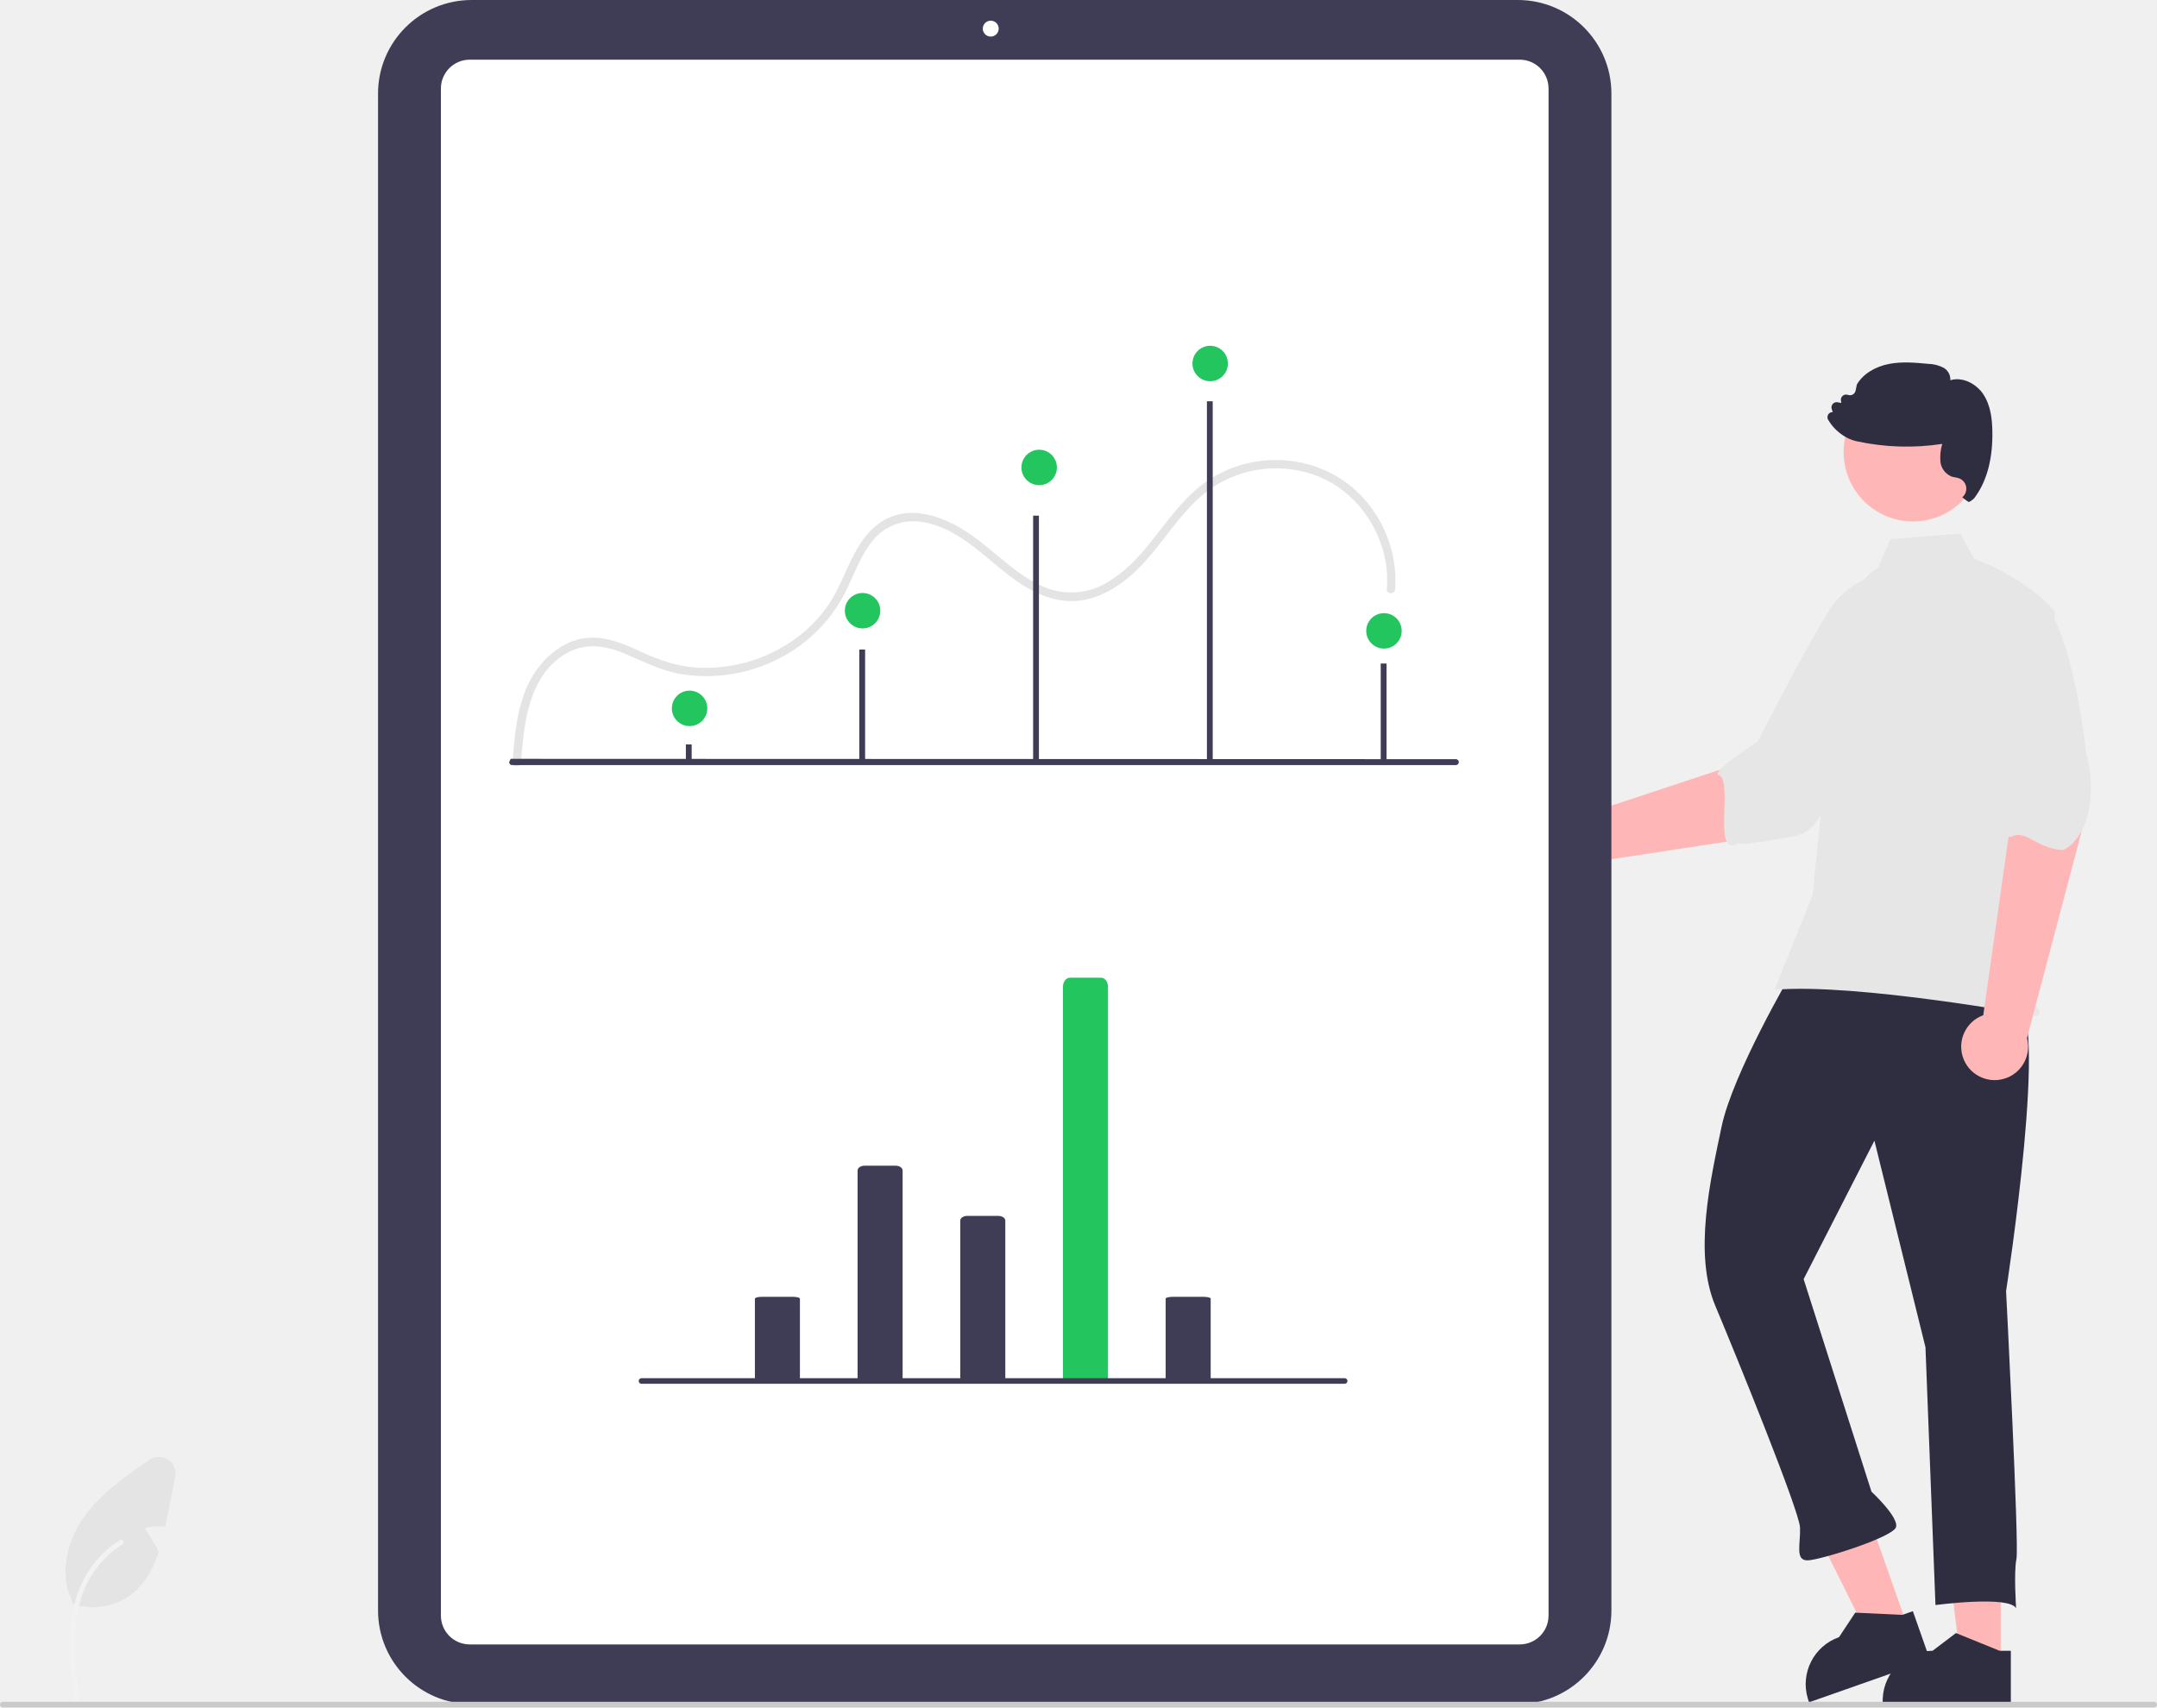
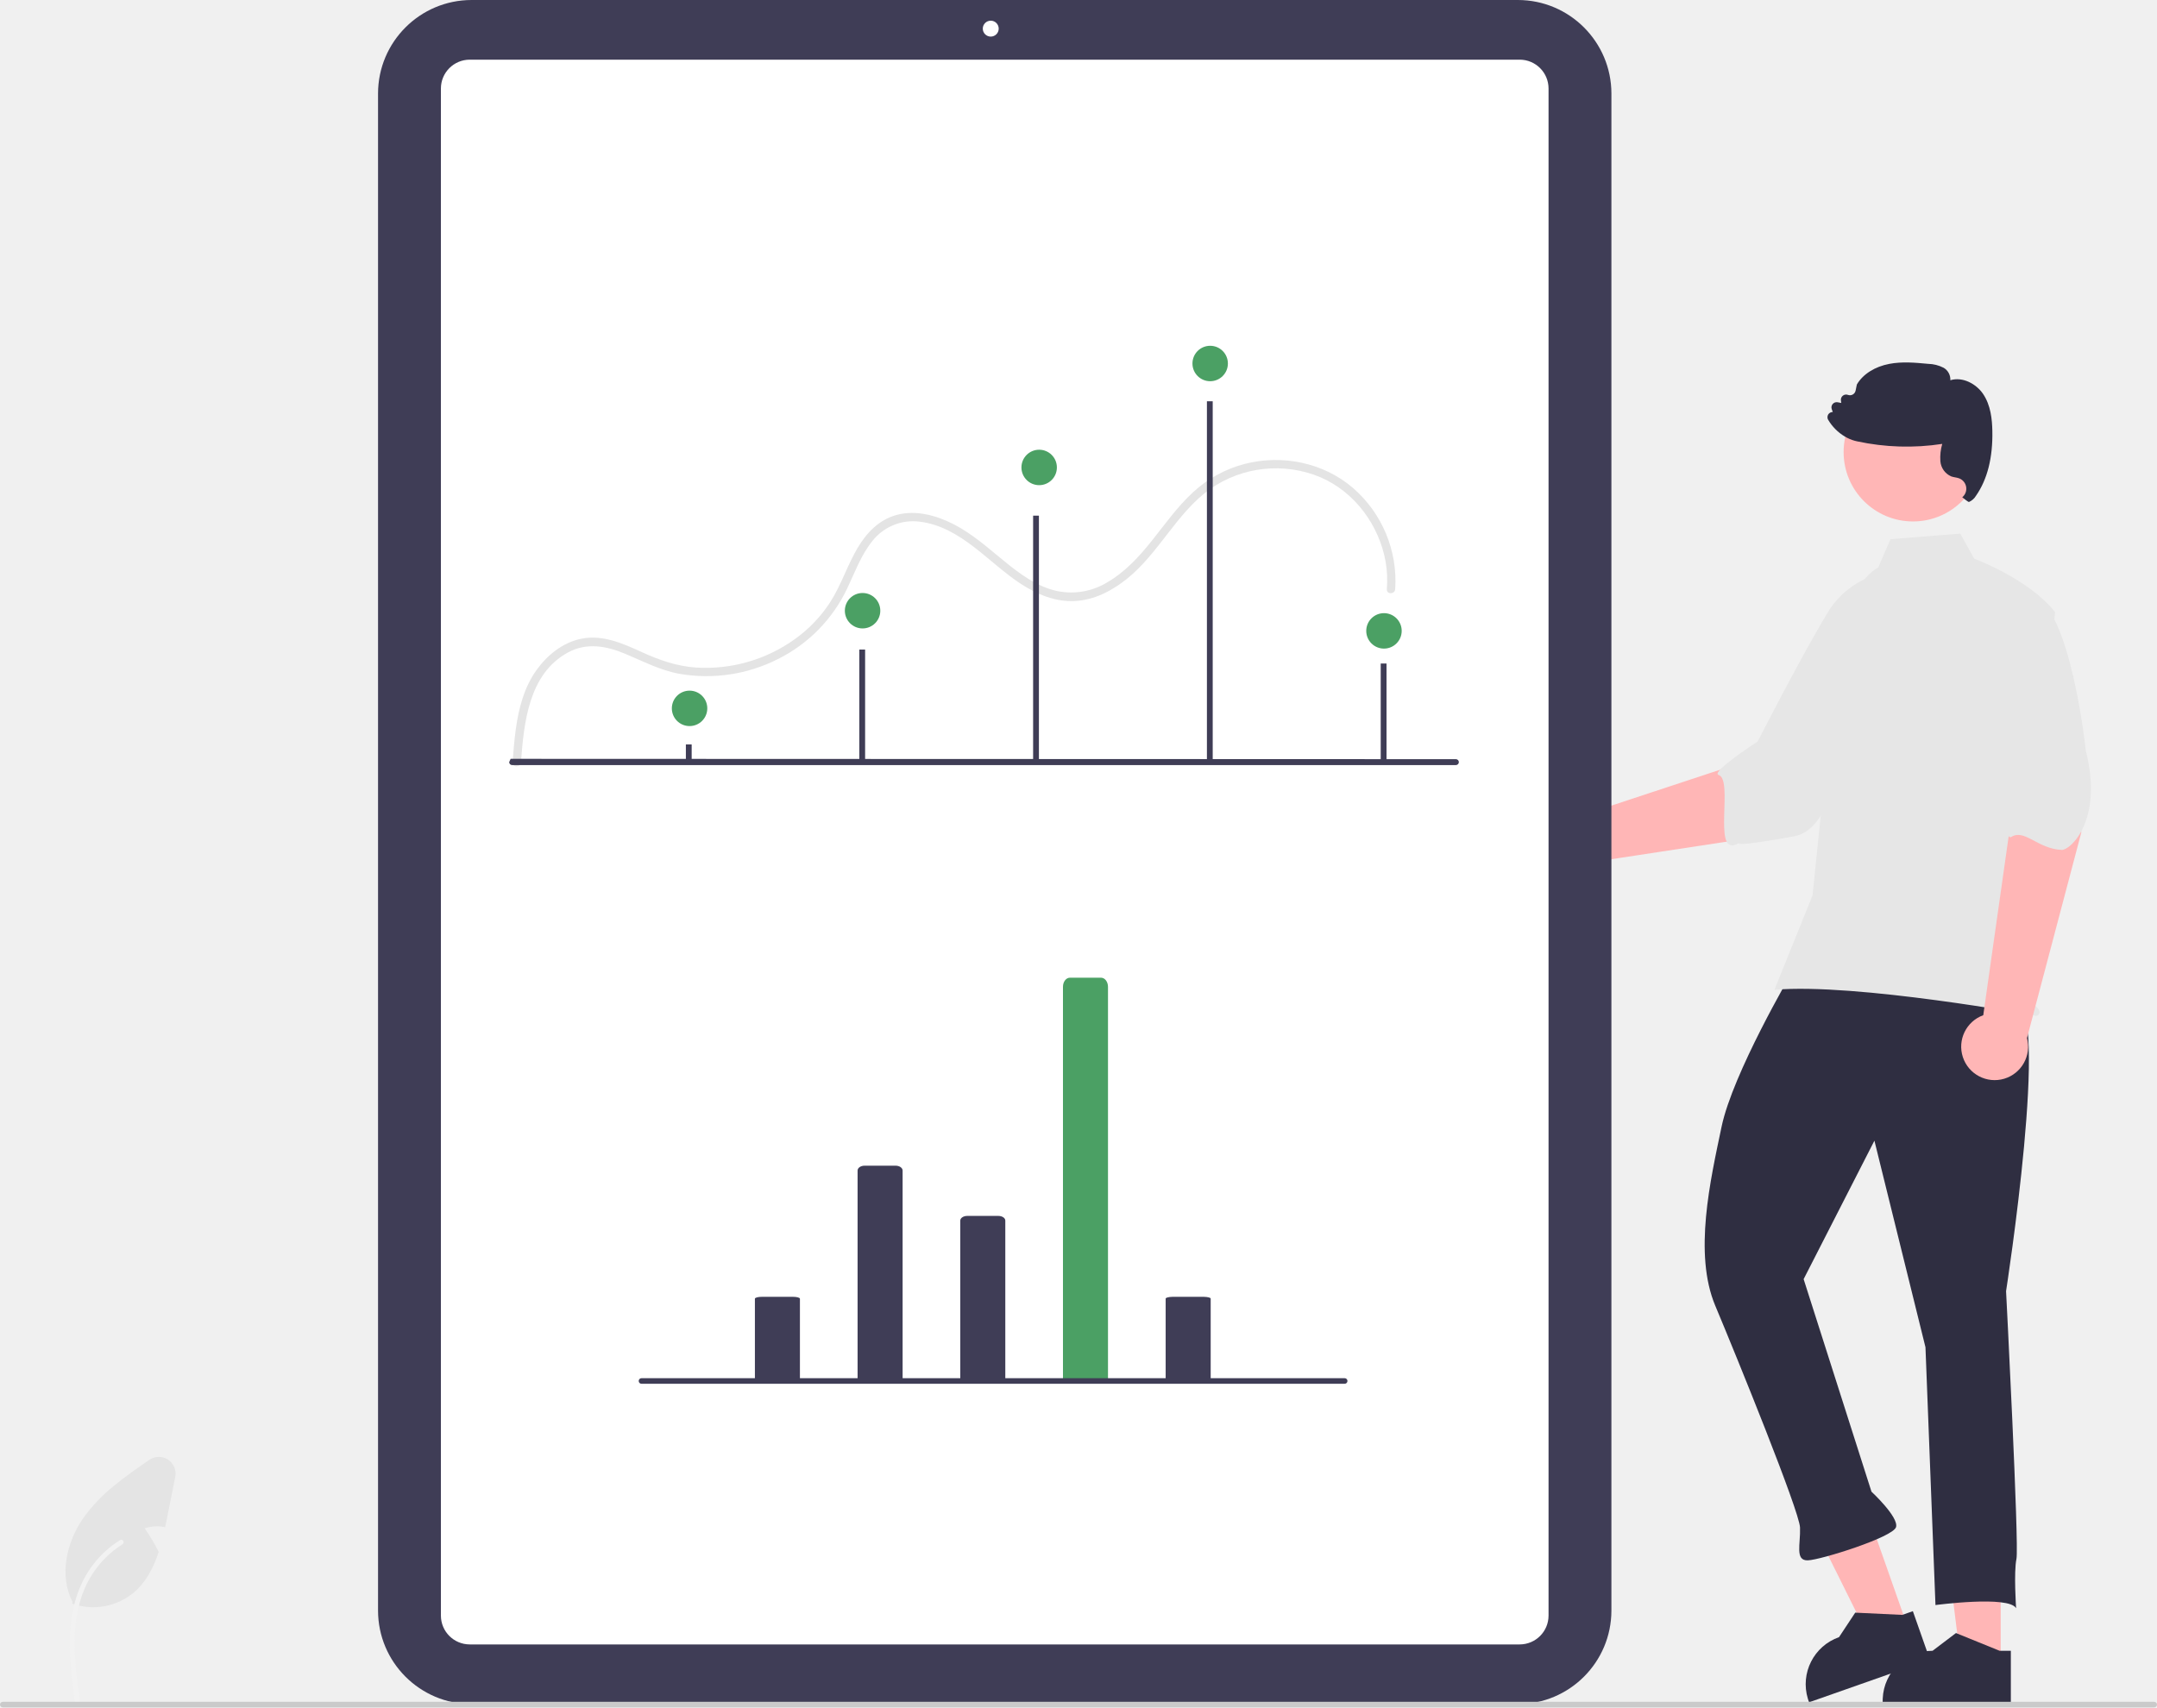
<svg xmlns="http://www.w3.org/2000/svg" data-name="Layer 1" width="773" height="612" viewBox="0 0 773 612">
  <path d="M850.421,442.927l32.631-35.496-26.706-21.073-13.193,29.168-59.855,19.774a11.991,11.991,0,1,0,3.856,17.258Z" transform="translate(-213.5 -144)" fill="#ffb6b6" />
  <path d="M910.238,362.726c5.915,13.189-30.173,50.87-30.173,50.87-9.87,7.982-11.434,27.96-23.667,30.184-33,6-12.476-.279-21,3-8.022,3.085-.633-23.322-6-25-3.069-.96,14-12,14-12s15.383-30.167,24.841-45.815a30.644,30.644,0,0,1,25.329-15.258S904.323,349.537,910.238,362.726Z" transform="translate(-213.5 -144)" fill="#e6e6e6" />
  <path d="M757.457,754.815H382.499a33.559,33.559,0,0,1-33.521-33.521V177.521A33.559,33.559,0,0,1,382.499,144H757.457a33.559,33.559,0,0,1,33.521,33.521V721.294A33.559,33.559,0,0,1,757.457,754.815Z" transform="translate(-213.5 -144)" fill="#3f3d56" />
  <path d="M758.117,733.428H381.839a10.345,10.345,0,0,1-10.333-10.333V175.72A10.345,10.345,0,0,1,381.839,165.387H758.117a10.345,10.345,0,0,1,10.333,10.333V723.095A10.345,10.345,0,0,1,758.117,733.428Z" transform="translate(-213.5 -144)" fill="#fff" />
  <path d="M400.196,417.26c1.05-14.262,2.785-31.796,16.896-39.416,6.658-3.595,13.709-2.323,20.403.479,6.469,2.708,12.563,5.936,19.53,7.209a56.69,56.69,0,0,0,35.241-5.285,54.166,54.166,0,0,0,24.93-25.514c2.672-5.633,4.88-11.738,8.816-16.654a18.524,18.524,0,0,1,17.125-7.087c14.796,1.827,24.615,14.791,36.411,22.423,5.673,3.67,12.187,6.35,19.056,6.022,7.046-.337,13.433-3.672,18.832-8.027,11.457-9.239,17.721-23.527,29.745-32.136a41.195,41.195,0,0,1,39.539-4.202c12.323,5.316,21.048,17.226,23.353,30.334a38.96,38.96,0,0,1,.424,9.781c-.15,1.925,2.85,1.915,3,0a44.172,44.172,0,0,0-15.074-36.237c-10.638-9.177-25.5-12.16-39.017-8.628a43.235,43.235,0,0,0-18.416,10.179c-5.561,5.129-9.948,11.343-14.642,17.234-4.58,5.746-9.632,11.296-16.06,15.007a24.807,24.807,0,0,1-20.736,2.358c-6.939-2.341-12.817-7.163-18.369-11.78-5.722-4.759-11.418-9.521-18.296-12.545-6.395-2.812-13.73-4.176-20.387-1.406-6.002,2.497-9.975,7.679-12.919,13.283-2.989,5.689-5.117,11.824-8.604,17.249A48.907,48.907,0,0,1,498.222,373.177a54.78,54.78,0,0,1-35.34,10.097c-6.841-.486-13.061-2.647-19.256-5.479-6.837-3.126-14.039-6.377-21.732-4.862-6.636,1.306-12.219,5.815-16.096,11.201-4.475,6.218-6.442,13.842-7.468,21.329-.537,3.917-.844,7.857-1.134,11.798-.142,1.926,2.859,1.917,3,0Z" transform="translate(-213.5 -144)" fill="#e4e4e4" />
  <polygon points="716.987 596.364 702.742 596.363 695.965 541.418 716.989 541.419 716.987 596.364" fill="#ffb6b6" />
  <path d="M930.107,735.708l-15.199-6.174-.448-.184-8.393,6.358a17.87,17.87,0,0,0-17.855,17.096c-.023.253-.023.517-.023.782v.586h45.932V735.708Z" transform="translate(-213.5 -144)" fill="#2f2e41" />
  <polygon points="683.627 583.107 670.189 587.835 645.56 538.254 665.392 531.277 683.627 583.107" fill="#ffb6b6" />
  <path d="M895.224,722.842l-16.387-.779-.484-.025-5.807,8.783a17.87,17.87,0,0,0-11.169,22.054c.062.246.15.496.238.745l.195.553,43.328-15.245L899.009,721.51Z" transform="translate(-213.5 -144)" fill="#2f2e41" />
  <path d="M935.521,503.453c13.032-.505-3.111,103.348-3.111,103.348s4.722,91.179,3.721,95.964-.126,17.69-.126,17.69c-2.553-4.647-28.895-1.14-28.895-1.14l-3.583-92.41-18.296-74.042-25.366,49.631,24.312,76.181s9.845,9.11,8.799,12.711-26.836,11.719-31.575,11.903-2.599-5.832-2.829-11.756-22.53-60.826-30.373-79.506-1.746-45.02,2.258-64.16,25.068-55.059,25.068-55.059C881.67,463.32,922.489,503.959,935.521,503.453Z" transform="translate(-213.5 -144)" fill="#2f2e41" />
  <circle cx="685.551" cy="162.05" r="24.856" fill="#ffb6b6" />
  <path d="M886.623,347.335c-5.355,3.184-8.558,9.033-10.397,14.985a142.008,142.008,0,0,0-6.102,33.929l-7.074,68.705-13.652,33.826c29.195-2.534,93.938,9.362,93.938,9.362s2.405-.802,0-3.207-4.747-.274-2.342-2.68.747.274-.055-2.131,0-.802.802-1.604-6.207-8.018-6.207-8.018l6.415-42.137,8.018-84.993c-9.622-12.027-28.973-19.117-28.973-19.117l-5-9-25,2Z" transform="translate(-213.5 -144)" fill="#e6e6e6" />
  <path d="M959.384,442.358l-6.168-36.36L931.75,409.887l1.886,31.804-9.396,66.201a11.991,11.991,0,1,0,15.668,8.198Z" transform="translate(-213.5 -144)" fill="#ffb6b6" />
  <path d="M941.651,357.277c13.891,3.999,19.363,55.886,19.363,55.886,6.292,25.041-5.616,35.587-8.638,35.477-8.589-.313-13.347-7.665-18.093-4.65-2.715,1.724-3.222-18.085-3.222-18.085s-9.74-18.431-15.582-35.757a30.644,30.644,0,0,1,4.703-29.193S927.76,353.277,941.651,357.277Z" transform="translate(-213.5 -144)" fill="#e6e6e6" />
  <path d="M927.494,298.454c-.082-4.038-.539-9.203-3.368-13.323-2.387-3.466-7.201-6.212-11.688-4.839a4.86,4.86,0,0,0-2.419-4.479,12.766,12.766,0,0,0-5.55-1.398c-4.553-.425-9.269-.866-13.879.008-5.174.981-9.408,3.645-11.606,7.315l-.049.114-.45,2.174a2.064,2.064,0,0,1-1.022,1.39,2.028,2.028,0,0,1-1.725.123,1.872,1.872,0,0,0-2.509,2.027l.123.866-1.3-.245a1.867,1.867,0,0,0-2.101,2.493l.36.989a2.001,2.001,0,0,0-1.43.629,1.829,1.829,0,0,0-.245,2.141,17.011,17.011,0,0,0,5.999,6.032,14.143,14.143,0,0,0,3.572,1.528q.392.11.809.196a84.238,84.238,0,0,0,30.528.915,17.293,17.293,0,0,0-.678,6.179,6.49,6.49,0,0,0,3.899,5.476,8.175,8.175,0,0,0,1.422.343,8.773,8.773,0,0,1,1.365.335,3.975,3.975,0,0,1,1.161,6.8s2.141,1.774,2.411,1.684a5.503,5.503,0,0,0,2.517-2.24C925.72,315.823,927.69,308.009,927.494,298.454Z" transform="translate(-213.5 -144)" fill="#2f2e41" />
  <path d="M276.298,673.359l-2.92,14.65c-.22,1.12-.45,2.26-.7,3.39a14.288,14.288,0,0,0-7.34.41,68.511,68.511,0,0,1,5.04,8.43c-1.84,5.67-4.54,10.91-9.06,14.7a22.72,22.72,0,0,1-21.95,3.86l.13-.58c-4.86-9.43-2.22-21.32,3.82-30.03a58.385,58.385,0,0,1,10.85-11.47c4.08-3.4,8.49-6.45,12.86-9.46A5.99,5.99,0,0,1,276.298,673.359Z" transform="translate(-213.5 -144)" fill="#e4e4e4" />
-   <path id="a14ee49e-0bc4-4fe7-9ff0-205b8984b39e-119" data-name="a4b268fa-75d0-4ac1-9d87-14bdca948464-2189" d="M240.408,754.049c-1.229-8.953-2.493-18.02-1.631-27.069.766-8.036,3.217-15.885,8.209-22.321a37.132,37.132,0,0,1,9.527-8.633c.953-.6,1.829.909.881,1.507a35.3,35.3,0,0,0-13.963,16.847c-3.04,7.732-3.528,16.161-3,24.374.317,4.967.988,9.9,1.665,14.83a.9.9,0,0,1-.61,1.074.878.878,0,0,1-1.074-.61Z" transform="translate(-213.5 -144)" fill="#f2f2f2" />
+   <path id="a14ee49e-0bc4-4fe7-9ff0-205b8984b39e-65" data-name="a4b268fa-75d0-4ac1-9d87-14bdca948464-2189" d="M240.408,754.049c-1.229-8.953-2.493-18.02-1.631-27.069.766-8.036,3.217-15.885,8.209-22.321a37.132,37.132,0,0,1,9.527-8.633c.953-.6,1.829.909.881,1.507a35.3,35.3,0,0,0-13.963,16.847c-3.04,7.732-3.528,16.161-3,24.374.317,4.967.988,9.9,1.665,14.83a.9.9,0,0,1-.61,1.074.878.878,0,0,1-1.074-.61Z" transform="translate(-213.5 -144)" fill="#f2f2f2" />
  <circle cx="355.052" cy="10.266" r="2.852" fill="#fff" />
  <path d="M735.275,418.236H397.033a1.059,1.059,0,0,1-1.059-1.059l.514-1.178,338.787.119a1.059,1.059,0,0,1,.008,2.117H735.275Z" transform="translate(-213.5 -144)" fill="#3f3d56" />
  <rect x="245.796" y="266.831" width="2.076" height="5.916" fill="#3f3d56" />
  <rect x="307.953" y="232.831" width="2.076" height="39.916" fill="#3f3d56" />
  <rect x="370.237" y="184.831" width="2.076" height="87.916" fill="#3f3d56" />
  <rect x="432.521" y="143.831" width="2.076" height="128.916" fill="#3f3d56" />
  <rect x="494.806" y="237.831" width="2.076" height="34.916" fill="#3f3d56" />
-   <circle cx="433.687" cy="130.294" r="6.351" fill="#22c55e" />
-   <circle cx="372.403" cy="167.551" r="6.351" fill="#22c55e" />
-   <circle cx="495.972" cy="226.132" r="6.351" fill="#22c55e" />
-   <path id="a2bcaba5-fcc7-43c7-8c54-c107139343be-120" data-name="ba0cc859-1ca5-421a-9acf-7fb9aa3b4e23-2190" d="M520.832,638.51V563.571c0-.961,1.118-1.74,2.497-1.74h11.142c1.379,0,2.497.779,2.497,1.74h0v75.134Z" transform="translate(-213.5 -144)" fill="#3f3d56" />
-   <path id="b02c718b-b277-4e02-ad4f-2608dd9924ba-121" data-name="a524792d-c043-478e-a7da-ec48af772355-2191" d="M557.633,638.762V581.503c0-.924,1.118-1.672,2.497-1.672H571.272c1.379,0,2.497.749,2.497,1.672h0v57.136Z" transform="translate(-213.5 -144)" fill="#3f3d56" />
-   <path id="a6f13ee1-90c9-41e9-aa52-bae832a2d909-122" data-name="fd6a765d-e5c4-40cb-8615-8d176b643a05-2192" d="M631.234,638.629V609.507c-.097-.348,1.016-.65,2.497-.676h11.142c1.481.026,2.594.328,2.497.676v29.198Z" transform="translate(-213.5 -144)" fill="#3f3d56" />
-   <path id="fa174473-4e9f-4d8b-98c3-8d6761a9e9bb-123" data-name="bd64d803-c830-42f7-b93c-47122685f128-2193" d="M484.032,638.629V609.507c0-.373,1.118-.676,2.497-.676h11.142c1.379,0,2.497.303,2.497.676v29.198Z" transform="translate(-213.5 -144)" fill="#3f3d56" />
-   <path id="e966b75a-f3f6-4a21-bd4c-c130f0d0c74e-124" data-name="f4fc54bd-288c-4bcd-8f44-6b7e88ac2463-2194" d="M594.433,638.339V497.712c0-1.804,1.118-3.266,2.497-3.266h11.142c1.379,0,2.497,1.462,2.497,3.266V638.705Z" transform="translate(-213.5 -144)" fill="#22c55e" />
+   <circle cx="433.687" cy="130.294" r="6.351" fill="#4ba064" />
+   <circle cx="372.403" cy="167.551" r="6.351" fill="#4ba064" />
+   <circle cx="495.972" cy="226.132" r="6.351" fill="#4ba064" />
+   <path id="a2bcaba5-fcc7-43c7-8c54-c107139343be-66" data-name="ba0cc859-1ca5-421a-9acf-7fb9aa3b4e23-2190" d="M520.832,638.51V563.571c0-.961,1.118-1.74,2.497-1.74h11.142c1.379,0,2.497.779,2.497,1.74h0v75.134Z" transform="translate(-213.5 -144)" fill="#3f3d56" />
+   <path id="b02c718b-b277-4e02-ad4f-2608dd9924ba-67" data-name="a524792d-c043-478e-a7da-ec48af772355-2191" d="M557.633,638.762V581.503c0-.924,1.118-1.672,2.497-1.672H571.272c1.379,0,2.497.749,2.497,1.672h0v57.136Z" transform="translate(-213.5 -144)" fill="#3f3d56" />
+   <path id="a6f13ee1-90c9-41e9-aa52-bae832a2d909-68" data-name="fd6a765d-e5c4-40cb-8615-8d176b643a05-2192" d="M631.234,638.629V609.507c-.097-.348,1.016-.65,2.497-.676h11.142c1.481.026,2.594.328,2.497.676v29.198Z" transform="translate(-213.5 -144)" fill="#3f3d56" />
+   <path id="fa174473-4e9f-4d8b-98c3-8d6761a9e9bb-69" data-name="bd64d803-c830-42f7-b93c-47122685f128-2193" d="M484.032,638.629V609.507c0-.373,1.118-.676,2.497-.676h11.142c1.379,0,2.497.303,2.497.676v29.198Z" transform="translate(-213.5 -144)" fill="#3f3d56" />
+   <path id="e966b75a-f3f6-4a21-bd4c-c130f0d0c74e-70" data-name="f4fc54bd-288c-4bcd-8f44-6b7e88ac2463-2194" d="M594.433,638.339V497.712c0-1.804,1.118-3.266,2.497-3.266h11.142c1.379,0,2.497,1.462,2.497,3.266V638.705Z" transform="translate(-213.5 -144)" fill="#4ba064" />
  <path d="M695.39,640h-252a1,1,0,0,1,0-2h252a1,1,0,0,1,0,2Z" transform="translate(-213.5 -144)" fill="#3f3d56" />
  <path d="M985.5,756h-771a1,1,0,0,1,0-2h771a1,1,0,0,1,0,2Z" transform="translate(-213.5 -144)" fill="#cacaca" />
-   <circle cx="247.119" cy="253.904" r="6.351" fill="#22c55e" />
-   <circle cx="309.119" cy="218.904" r="6.351" fill="#22c55e" />
+   <circle cx="247.119" cy="253.904" r="6.351" fill="#4ba064" />
+   <circle cx="309.119" cy="218.904" r="6.351" fill="#4ba064" />
</svg>
